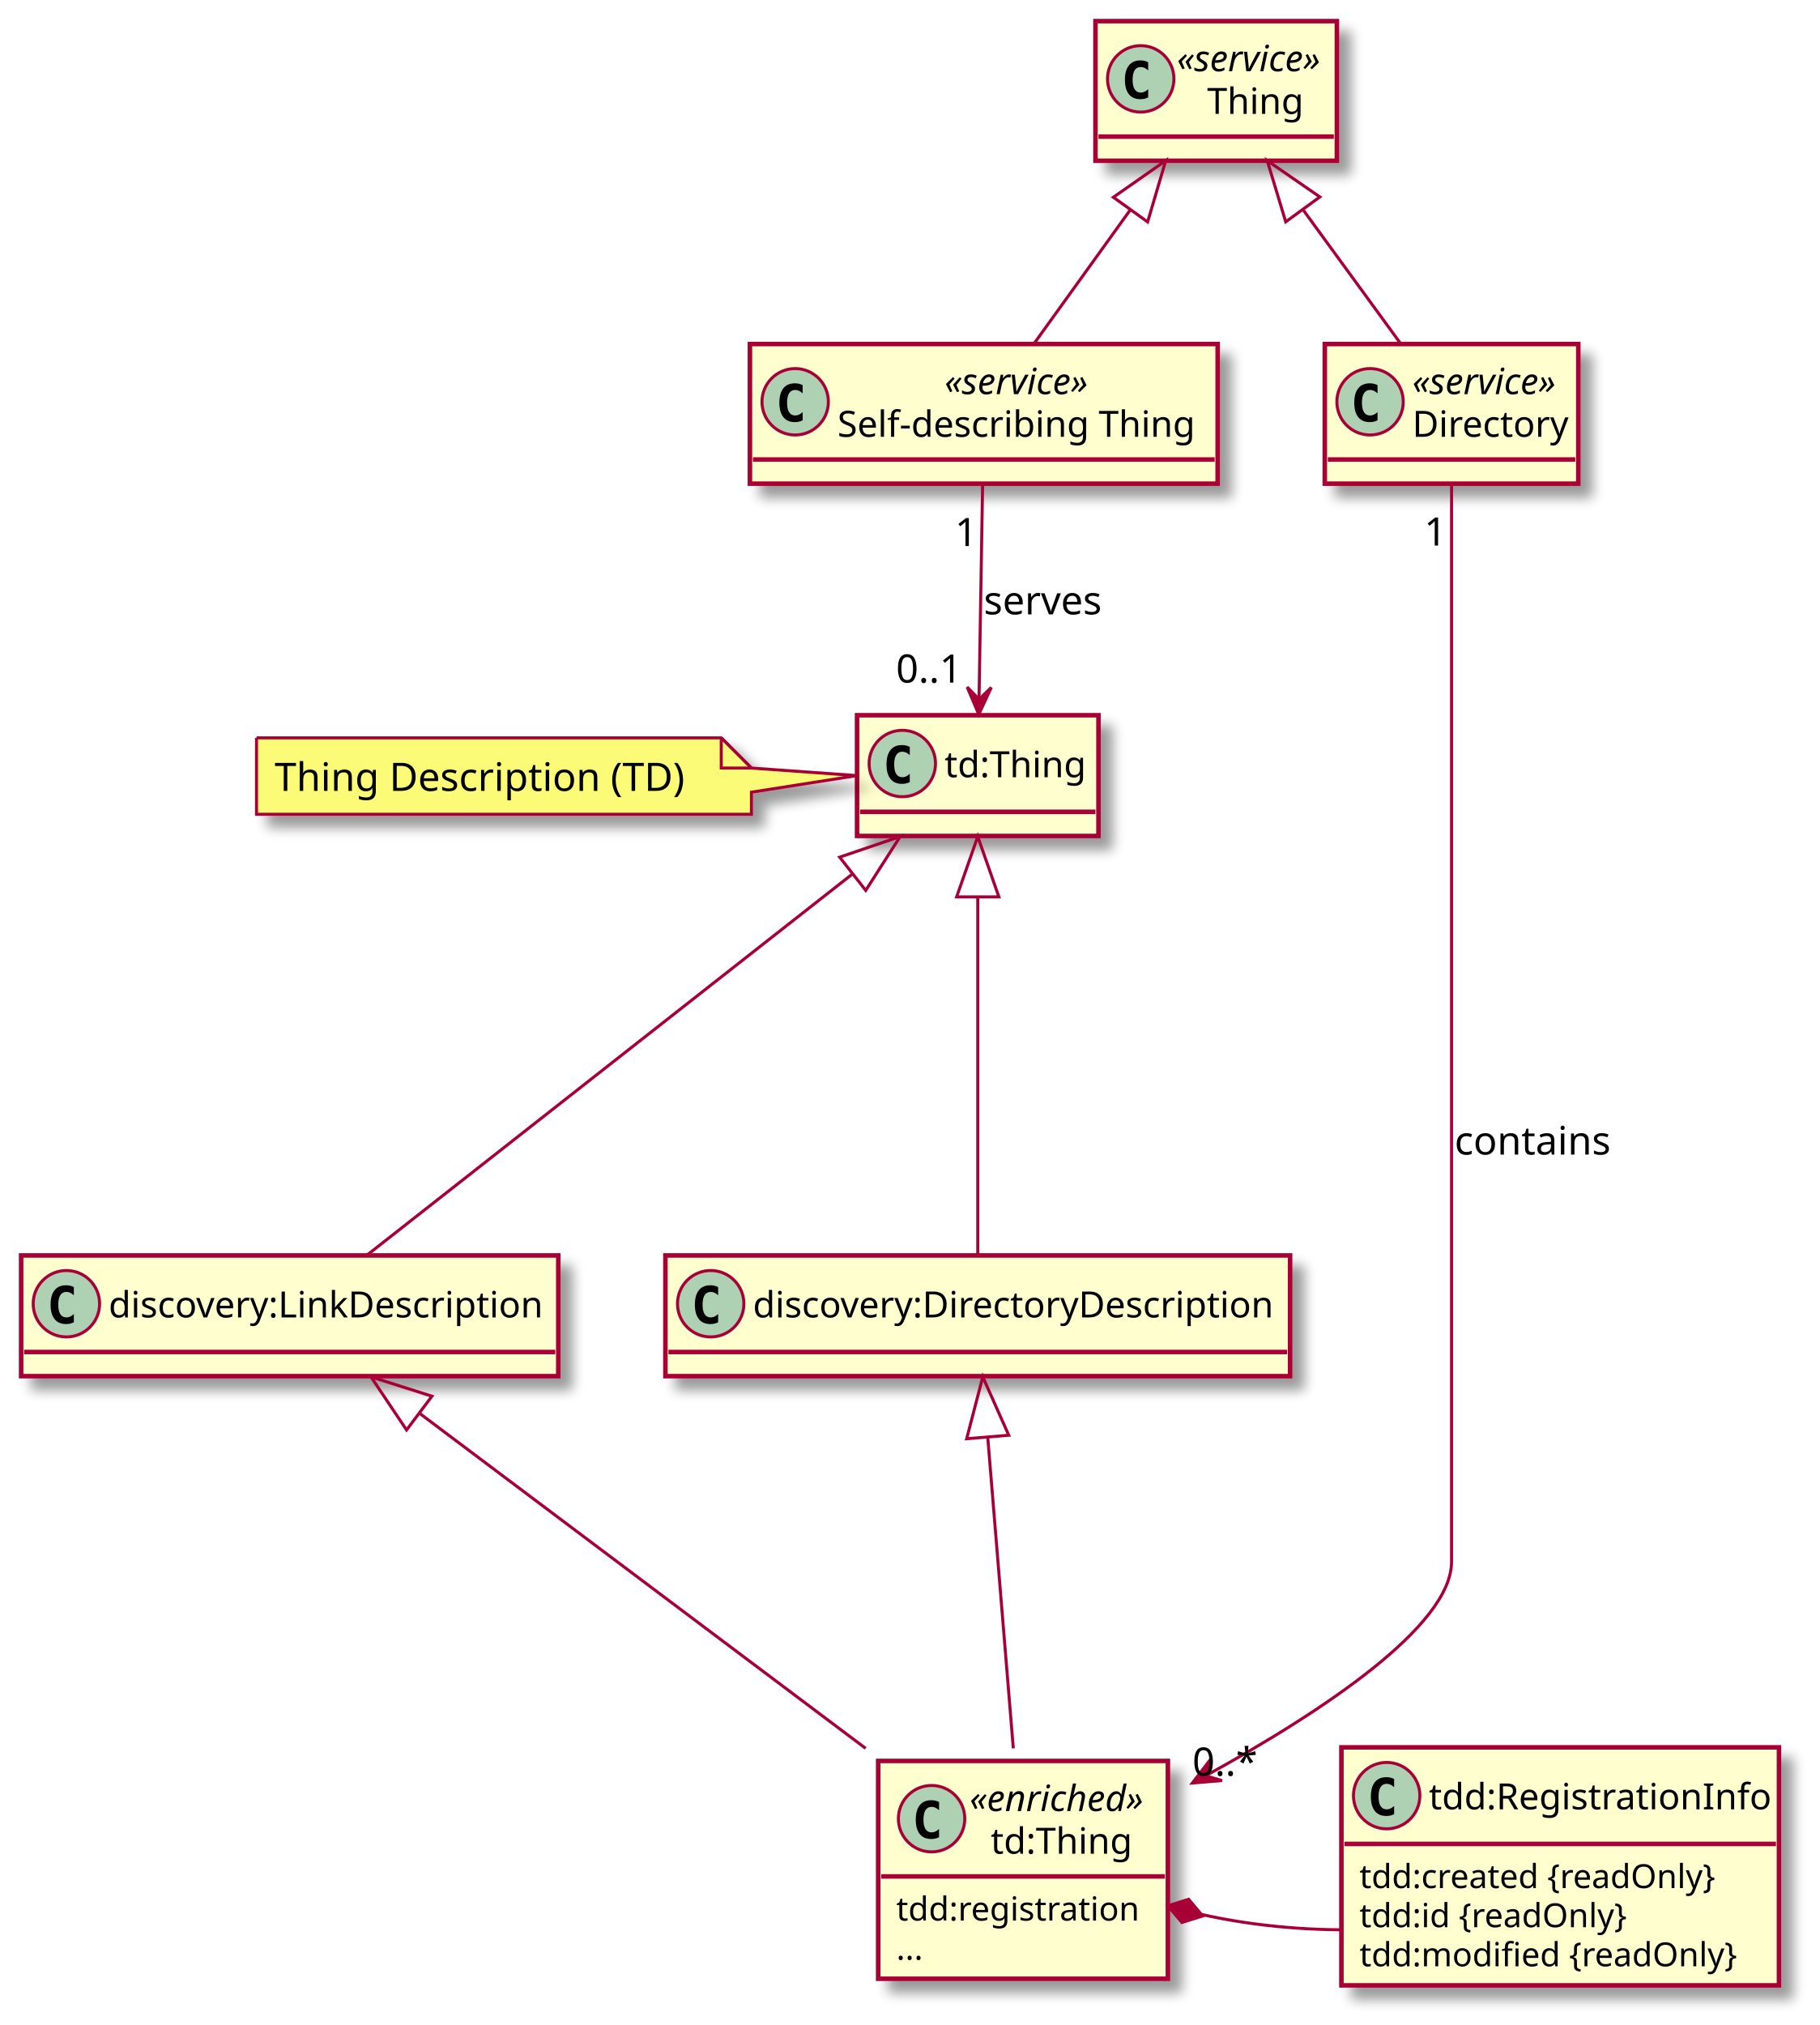
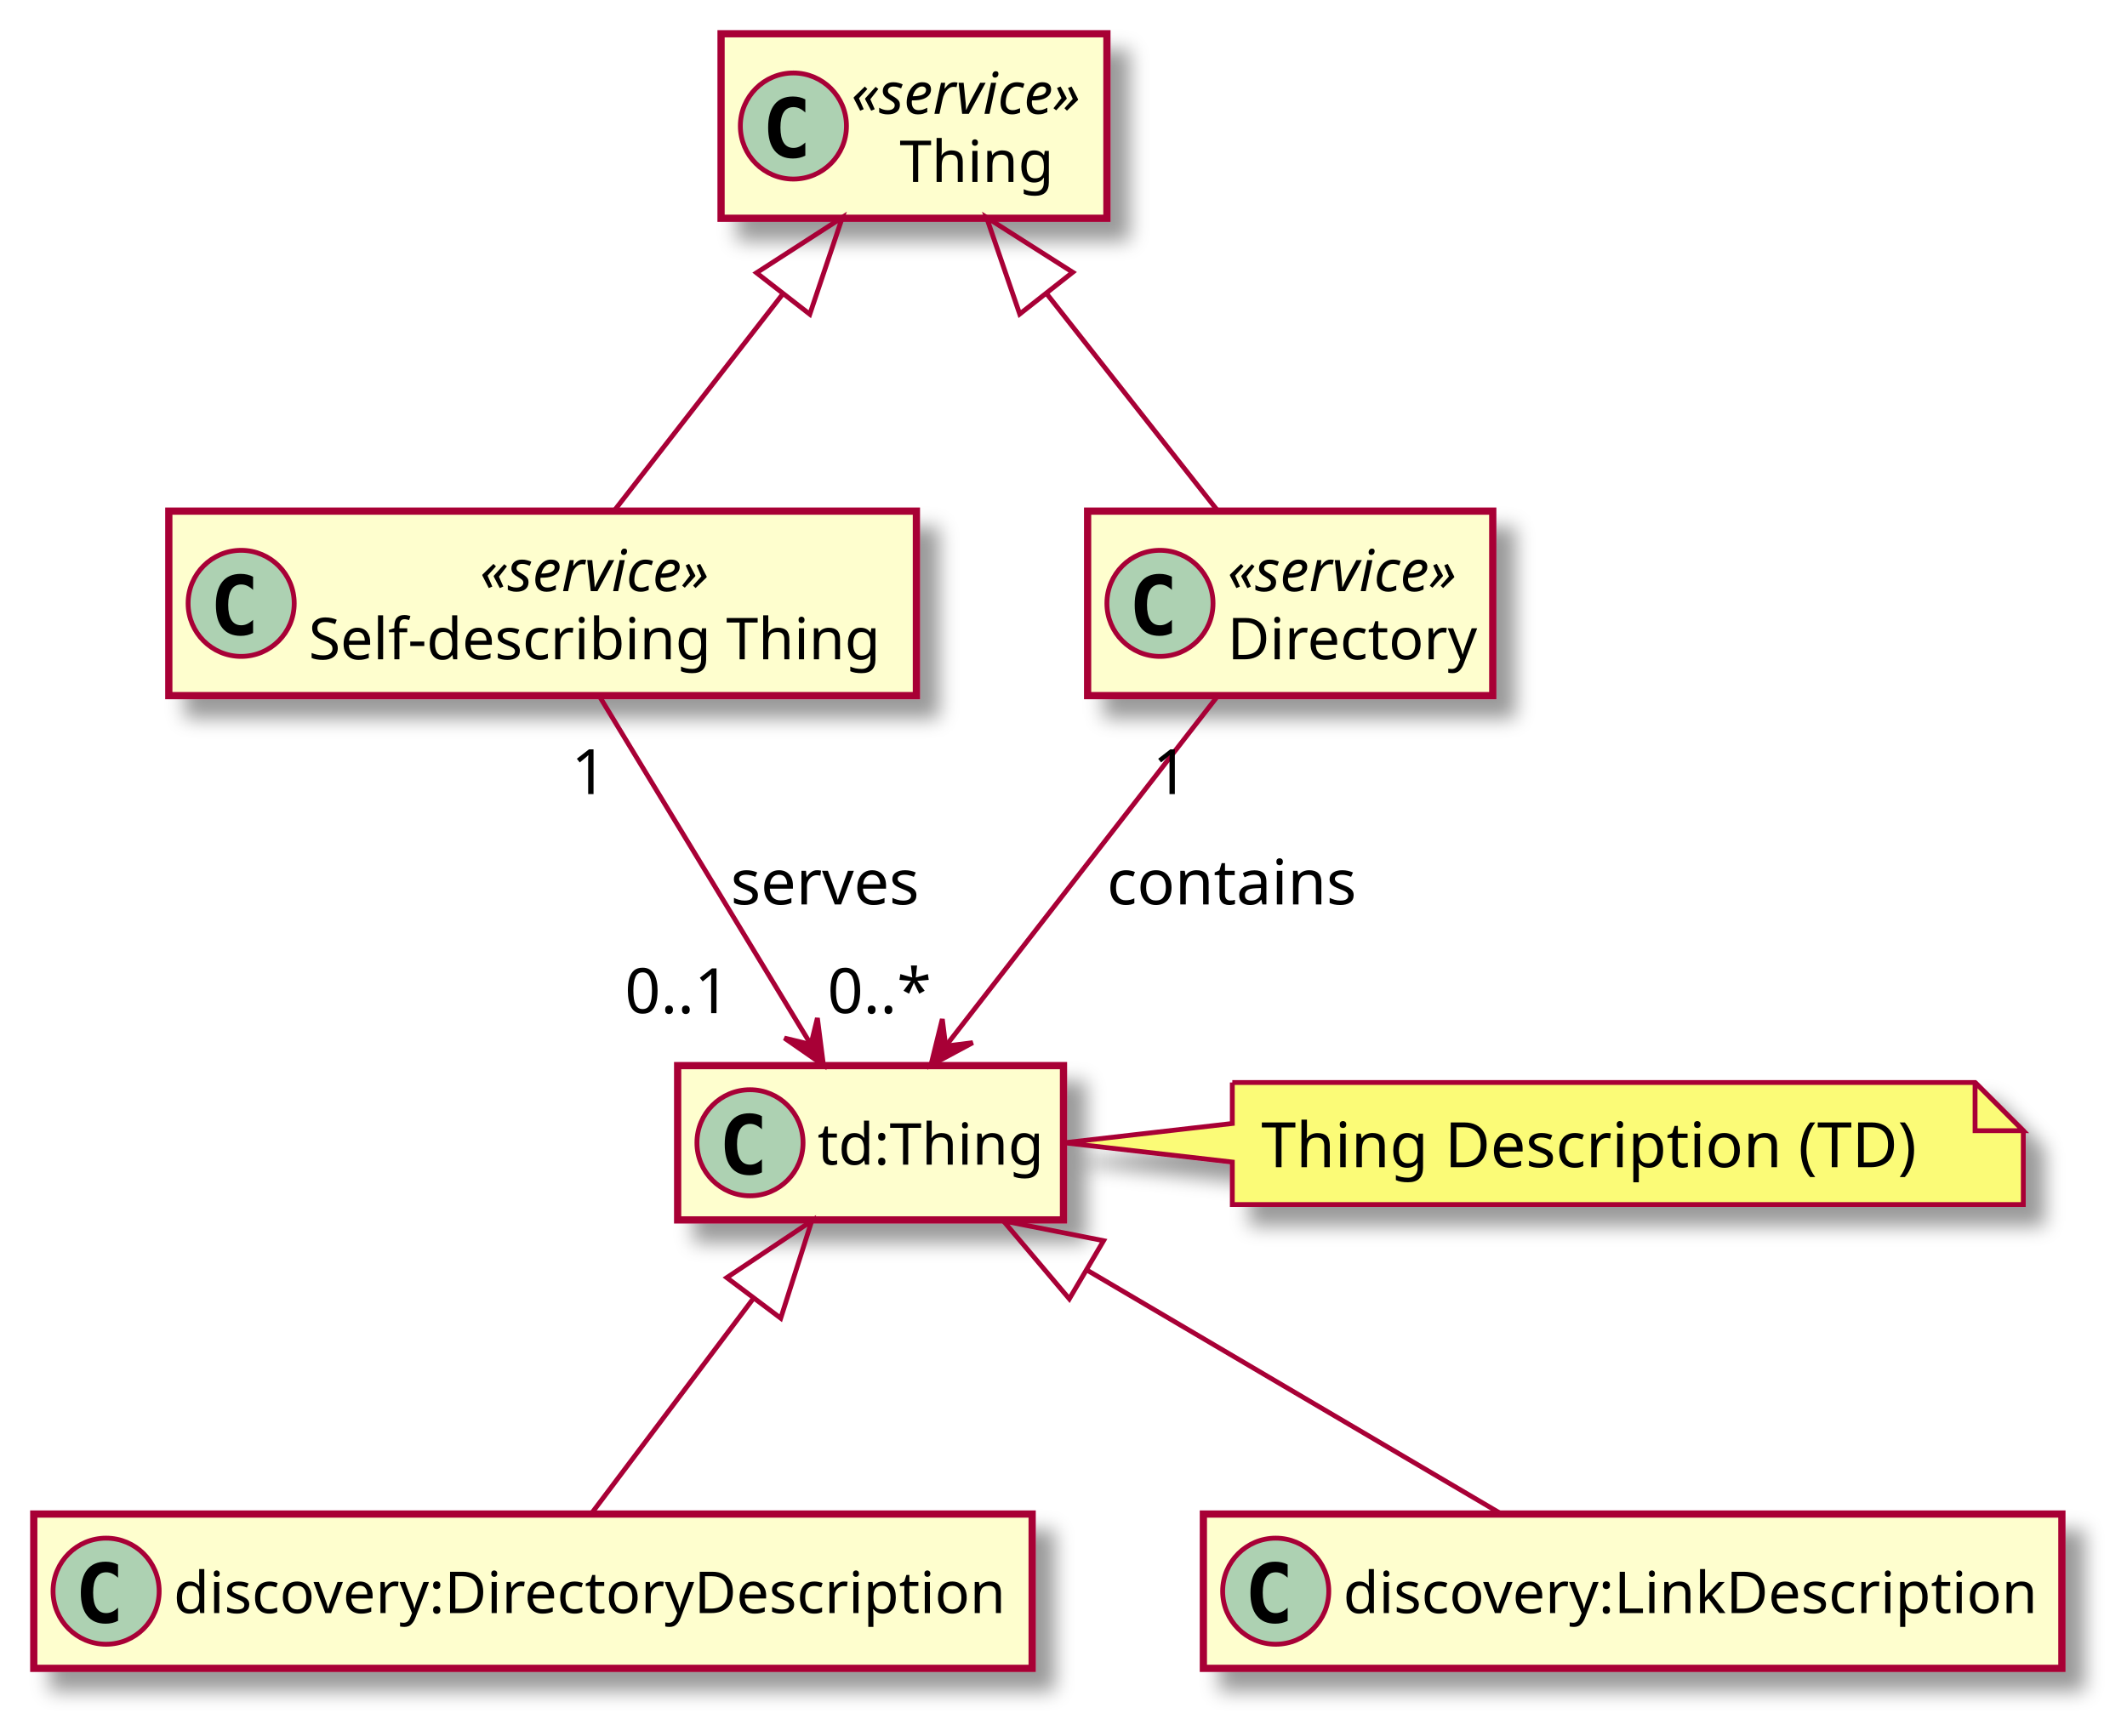
- <svg xmlns="http://www.w3.org/2000/svg" contentScriptType="application/ecmascript" contentStyleType="text/css" height="671px" preserveAspectRatio="none" style="width:603px;height:671px;" version="1.1" viewBox="0 0 603 671" width="603px" zoomAndPan="magnify">
+ <svg xmlns="http://www.w3.org/2000/svg" contentScriptType="application/ecmascript" contentStyleType="text/css" height="360px" preserveAspectRatio="none" style="width:441px;height:360px;" version="1.1" viewBox="0 0 441 360" width="441px" zoomAndPan="magnify">
  <defs>
-     <filter height="300%" id="f12fdpcxkab91f" width="300%" x="-1" y="-1">
+     <filter height="300%" id="fu5duece4u2i4" width="300%" x="-1" y="-1">
      <feGaussianBlur result="blurOut" stdDeviation="2.0" />
      <feColorMatrix in="blurOut" result="blurOut2" type="matrix" values="0 0 0 0 0 0 0 0 0 0 0 0 0 0 0 0 0 0 .4 0" />
      <feOffset dx="4.0" dy="4.0" in="blurOut2" result="blurOut3" />
      <feBlend in="SourceGraphic" in2="blurOut3" mode="normal" />
    </filter>
  </defs>
  <g>
-     <rect codeLine="8" fill="#FEFECE" filter="url(#f12fdpcxkab91f)" height="40" id="TD" style="stroke:#A80036;stroke-width:1.5;" width="80" x="284" y="237" />
-     <ellipse cx="299" cy="253" fill="#ADD1B2" rx="11" ry="11" style="stroke:#A80036;stroke-width:1.0;" />
-     <path d="M301.473,259.143 Q300.892,259.442 300.253,259.591 Q299.614,259.741 298.908,259.741 Q296.401,259.741 295.082,258.089 Q293.762,256.437 293.762,253.316 Q293.762,250.186 295.082,248.535 Q296.401,246.883 298.908,246.883 Q299.614,246.883 300.261,247.032 Q300.909,247.182 301.473,247.481 L301.473,250.203 Q300.842,249.622 300.249,249.352 Q299.655,249.083 299.024,249.083 Q297.68,249.083 296.995,250.149 Q296.31,251.216 296.31,253.316 Q296.31,255.408 296.995,256.474 Q297.68,257.541 299.024,257.541 Q299.655,257.541 300.249,257.271 Q300.842,257.002 301.473,256.42 Z " fill="#000000" />
-     <text fill="#000000" font-family="sans-serif" font-size="12" lengthAdjust="spacing" textLength="48" x="313" y="257.535">td:Thing</text>
-     <line style="stroke:#A80036;stroke-width:1.5;" x1="285" x2="363" y1="269" y2="269" />
-     <path d="M85,244.5 L85,269.81 A0,0 0 0 0 85,269.81 L249,269.81 A0,0 0 0 0 249,269.81 L249,262.5 L283.959,257 L249,254.5 L249,254.5 L239,244.5 L85,244.5 A0,0 0 0 0 85,244.5 " fill="#FBFB77" filter="url(#f12fdpcxkab91f)" style="stroke:#A80036;stroke-width:1.0;" />
-     <path d="M239,244.5 L239,254.5 L249,254.5 L239,244.5 " fill="#FBFB77" style="stroke:#A80036;stroke-width:1.0;" />
-     <text fill="#000000" font-family="sans-serif" font-size="13" lengthAdjust="spacing" textLength="143" x="91" y="262.068">Thing Description (TD)</text>
-     <rect codeLine="11" fill="#FEFECE" filter="url(#f12fdpcxkab91f)" height="40" id="DD" style="stroke:#A80036;stroke-width:1.5;" width="207" x="220.5" y="416" />
-     <ellipse cx="235.5" cy="432" fill="#ADD1B2" rx="11" ry="11" style="stroke:#A80036;stroke-width:1.0;" />
-     <path d="M237.973,438.143 Q237.392,438.442 236.753,438.591 Q236.114,438.741 235.408,438.741 Q232.901,438.741 231.582,437.089 Q230.262,435.437 230.262,432.316 Q230.262,429.187 231.582,427.535 Q232.901,425.883 235.408,425.883 Q236.114,425.883 236.761,426.032 Q237.409,426.182 237.973,426.481 L237.973,429.203 Q237.342,428.622 236.749,428.352 Q236.155,428.082 235.524,428.082 Q234.18,428.082 233.495,429.149 Q232.81,430.216 232.81,432.316 Q232.81,434.408 233.495,435.474 Q234.18,436.541 235.524,436.541 Q236.155,436.541 236.749,436.271 Q237.342,436.002 237.973,435.42 Z " fill="#000000" />
-     <text fill="#000000" font-family="sans-serif" font-size="12" lengthAdjust="spacing" textLength="175" x="249.5" y="436.535">discovery:DirectoryDescription</text>
-     <line style="stroke:#A80036;stroke-width:1.5;" x1="221.5" x2="426.5" y1="448" y2="448" />
-     <rect codeLine="14" fill="#FEFECE" filter="url(#f12fdpcxkab91f)" height="40" id="LD" style="stroke:#A80036;stroke-width:1.5;" width="178" x="7" y="416" />
-     <ellipse cx="22" cy="432" fill="#ADD1B2" rx="11" ry="11" style="stroke:#A80036;stroke-width:1.0;" />
-     <path d="M24.473,438.143 Q23.892,438.442 23.253,438.591 Q22.614,438.741 21.908,438.741 Q19.401,438.741 18.081,437.089 Q16.762,435.437 16.762,432.316 Q16.762,429.187 18.081,427.535 Q19.401,425.883 21.908,425.883 Q22.614,425.883 23.261,426.032 Q23.909,426.182 24.473,426.481 L24.473,429.203 Q23.842,428.622 23.249,428.352 Q22.655,428.082 22.024,428.082 Q20.68,428.082 19.995,429.149 Q19.31,430.216 19.31,432.316 Q19.31,434.408 19.995,435.474 Q20.68,436.541 22.024,436.541 Q22.655,436.541 23.249,436.271 Q23.842,436.002 24.473,435.42 Z " fill="#000000" />
-     <text fill="#000000" font-family="sans-serif" font-size="12" lengthAdjust="spacing" textLength="146" x="36" y="436.535">discovery:LinkDescription</text>
-     <line style="stroke:#A80036;stroke-width:1.5;" x1="8" x2="184" y1="448" y2="448" />
-     <rect codeLine="17" fill="#FEFECE" filter="url(#f12fdpcxkab91f)" height="72.176" id="EnrichedTD" style="stroke:#A80036;stroke-width:1.5;" width="96" x="291" y="583.5" />
-     <ellipse cx="308.7" cy="602.633" fill="#ADD1B2" rx="11" ry="11" style="stroke:#A80036;stroke-width:1.0;" />
-     <path d="M311.173,608.776 Q310.592,609.075 309.953,609.224 Q309.314,609.374 308.608,609.374 Q306.101,609.374 304.781,607.722 Q303.462,606.07 303.462,602.949 Q303.462,599.819 304.781,598.168 Q306.101,596.516 308.608,596.516 Q309.314,596.516 309.961,596.665 Q310.609,596.814 311.173,597.113 L311.173,599.836 Q310.542,599.255 309.949,598.985 Q309.355,598.715 308.724,598.715 Q307.38,598.715 306.695,599.782 Q306.01,600.849 306.01,602.949 Q306.01,605.04 306.695,606.107 Q307.38,607.174 308.724,607.174 Q309.355,607.174 309.949,606.904 Q310.542,606.634 311.173,606.053 Z " fill="#000000" />
-     <text fill="#000000" font-family="sans-serif" font-size="12" font-style="italic" lengthAdjust="spacing" textLength="62" x="321.3" y="600.102">«enriched»</text>
-     <text fill="#000000" font-family="sans-serif" font-size="12" lengthAdjust="spacing" textLength="48" x="328.3" y="614.234">td:Thing</text>
-     <line style="stroke:#A80036;stroke-width:1.5;" x1="292" x2="386" y1="621.766" y2="621.766" />
-     <text fill="#000000" font-family="sans-serif" font-size="11" lengthAdjust="spacing" textLength="84" x="297" y="636.4">tdd:registration</text>
-     <text fill="#000000" font-family="sans-serif" font-size="11" lengthAdjust="spacing" textLength="9" x="297" y="649.356">...</text>
-     <rect codeLine="4" fill="#FEFECE" filter="url(#f12fdpcxkab91f)" height="46.266" id="Thing" style="stroke:#A80036;stroke-width:1.5;" width="80" x="363" y="7" />
-     <ellipse cx="378" cy="26.133" fill="#ADD1B2" rx="11" ry="11" style="stroke:#A80036;stroke-width:1.0;" />
-     <path d="M380.473,32.276 Q379.892,32.575 379.253,32.724 Q378.614,32.873 377.908,32.873 Q375.401,32.873 374.082,31.222 Q372.762,29.57 372.762,26.449 Q372.762,23.319 374.082,21.668 Q375.401,20.016 377.908,20.016 Q378.614,20.016 379.261,20.165 Q379.909,20.314 380.473,20.613 L380.473,23.336 Q379.842,22.755 379.249,22.485 Q378.655,22.215 378.024,22.215 Q376.68,22.215 375.995,23.282 Q375.31,24.349 375.31,26.449 Q375.31,28.541 375.995,29.607 Q376.68,30.674 378.024,30.674 Q378.655,30.674 379.249,30.404 Q379.842,30.134 380.473,29.553 Z " fill="#000000" />
-     <text fill="#000000" font-family="sans-serif" font-size="12" font-style="italic" lengthAdjust="spacing" textLength="52" x="390" y="23.602">«service»</text>
-     <text fill="#000000" font-family="sans-serif" font-size="12" lengthAdjust="spacing" textLength="32" x="400" y="37.734">Thing</text>
-     <line style="stroke:#A80036;stroke-width:1.5;" x1="364" x2="442" y1="45.266" y2="45.266" />
-     <rect codeLine="5" fill="#FEFECE" filter="url(#f12fdpcxkab91f)" height="46.266" id="SelfDesc" style="stroke:#A80036;stroke-width:1.5;" width="155" x="248.5" y="114" />
-     <ellipse cx="263.5" cy="133.133" fill="#ADD1B2" rx="11" ry="11" style="stroke:#A80036;stroke-width:1.0;" />
-     <path d="M265.973,139.276 Q265.392,139.575 264.753,139.724 Q264.114,139.874 263.408,139.874 Q260.901,139.874 259.582,138.222 Q258.262,136.57 258.262,133.449 Q258.262,130.319 259.582,128.667 Q260.901,127.016 263.408,127.016 Q264.114,127.016 264.761,127.165 Q265.409,127.314 265.973,127.613 L265.973,130.336 Q265.342,129.755 264.749,129.485 Q264.155,129.215 263.524,129.215 Q262.18,129.215 261.495,130.282 Q260.81,131.349 260.81,133.449 Q260.81,135.541 261.495,136.607 Q262.18,137.674 263.524,137.674 Q264.155,137.674 264.749,137.404 Q265.342,137.134 265.973,136.553 Z " fill="#000000" />
-     <text fill="#000000" font-family="sans-serif" font-size="12" font-style="italic" lengthAdjust="spacing" textLength="52" x="313" y="130.602">«service»</text>
-     <text fill="#000000" font-family="sans-serif" font-size="12" lengthAdjust="spacing" textLength="123" x="277.5" y="144.734">Self-describing Thing</text>
-     <line style="stroke:#A80036;stroke-width:1.5;" x1="249.5" x2="402.5" y1="152.266" y2="152.266" />
-     <rect codeLine="6" fill="#FEFECE" filter="url(#f12fdpcxkab91f)" height="46.266" id="Directory" style="stroke:#A80036;stroke-width:1.5;" width="84" x="439" y="114" />
-     <ellipse cx="454" cy="133.133" fill="#ADD1B2" rx="11" ry="11" style="stroke:#A80036;stroke-width:1.0;" />
-     <path d="M456.473,139.276 Q455.892,139.575 455.253,139.724 Q454.614,139.874 453.908,139.874 Q451.401,139.874 450.082,138.222 Q448.762,136.57 448.762,133.449 Q448.762,130.319 450.082,128.667 Q451.401,127.016 453.908,127.016 Q454.614,127.016 455.261,127.165 Q455.909,127.314 456.473,127.613 L456.473,130.336 Q455.842,129.755 455.249,129.485 Q454.655,129.215 454.024,129.215 Q452.68,129.215 451.995,130.282 Q451.31,131.349 451.31,133.449 Q451.31,135.541 451.995,136.607 Q452.68,137.674 454.024,137.674 Q454.655,137.674 455.249,137.404 Q455.842,137.134 456.473,136.553 Z " fill="#000000" />
-     <text fill="#000000" font-family="sans-serif" font-size="12" font-style="italic" lengthAdjust="spacing" textLength="52" x="468" y="130.602">«service»</text>
-     <text fill="#000000" font-family="sans-serif" font-size="12" lengthAdjust="spacing" textLength="52" x="468" y="144.734">Directory</text>
-     <line style="stroke:#A80036;stroke-width:1.5;" x1="440" x2="522" y1="152.266" y2="152.266" />
-     <rect codeLine="22" fill="#FEFECE" filter="url(#f12fdpcxkab91f)" height="78.865" id="RI" style="stroke:#A80036;stroke-width:1.5;" width="145" x="444.5" y="579" />
-     <ellipse cx="459.5" cy="595" fill="#ADD1B2" rx="11" ry="11" style="stroke:#A80036;stroke-width:1.0;" />
-     <path d="M461.973,601.143 Q461.392,601.442 460.753,601.591 Q460.114,601.741 459.408,601.741 Q456.901,601.741 455.582,600.089 Q454.262,598.437 454.262,595.316 Q454.262,592.187 455.582,590.535 Q456.901,588.883 459.408,588.883 Q460.114,588.883 460.761,589.032 Q461.409,589.182 461.973,589.481 L461.973,592.203 Q461.342,591.622 460.749,591.352 Q460.155,591.082 459.524,591.082 Q458.18,591.082 457.495,592.149 Q456.81,593.216 456.81,595.316 Q456.81,597.408 457.495,598.474 Q458.18,599.541 459.524,599.541 Q460.155,599.541 460.749,599.271 Q461.342,599.001 461.973,598.42 Z " fill="#000000" />
-     <text fill="#000000" font-family="sans-serif" font-size="12" lengthAdjust="spacing" textLength="113" x="473.5" y="599.535">tdd:RegistrationInfo</text>
-     <line style="stroke:#A80036;stroke-width:1.5;" x1="445.5" x2="588.5" y1="611" y2="611" />
-     <text fill="#000000" font-family="sans-serif" font-size="11" lengthAdjust="spacing" textLength="121" x="450.5" y="625.635">tdd:created {readOnly}</text>
-     <text fill="#000000" font-family="sans-serif" font-size="11" lengthAdjust="spacing" textLength="91" x="450.5" y="638.59">tdd:id {readOnly}</text>
-     <text fill="#000000" font-family="sans-serif" font-size="11" lengthAdjust="spacing" textLength="128" x="450.5" y="651.545">tdd:modified {readOnly}</text>
-     <path codeLine="31" d="M374.454,69.668 C363.754,84.537 351.952,100.936 342.675,113.828 " fill="none" id="Thing-backto-SelfDesc" style="stroke:#A80036;stroke-width:1.0;" />
-     <polygon fill="none" points="368.928,65.362,386.292,53.217,380.292,73.54,368.928,65.362" style="stroke:#A80036;stroke-width:1.0;" />
-     <path codeLine="32" d="M431.916,69.668 C442.756,84.537 454.711,100.936 464.108,113.828 " fill="none" id="Thing-backto-Directory" style="stroke:#A80036;stroke-width:1.0;" />
-     <polygon fill="none" points="426.05,73.503,419.925,53.217,437.363,65.256,426.05,73.503" style="stroke:#A80036;stroke-width:1.0;" />
-     <path codeLine="33" d="M325.614,160.137 C325.273,180.605 324.776,210.418 324.424,231.553 " fill="none" id="SelfDesc-to-TD" style="stroke:#A80036;stroke-width:1.0;" />
-     <polygon fill="#A80036" points="324.338,236.728,328.488,227.797,324.421,231.729,320.489,227.663,324.338,236.728" style="stroke:#A80036;stroke-width:1.0;" />
-     <text fill="#000000" font-family="sans-serif" font-size="13" lengthAdjust="spacing" textLength="40" x="326" y="203.568">serves</text>
-     <text fill="#000000" font-family="sans-serif" font-size="13" lengthAdjust="spacing" textLength="8" x="316.436" y="180.945">1</text>
-     <text fill="#000000" font-family="sans-serif" font-size="13" lengthAdjust="spacing" textLength="24" x="296.912" y="226.185">0..1</text>
-     <path codeLine="34" d="M324,297.211 C324,334.11 324,387.25 324,415.888 " fill="none" id="TD-backto-DD" style="stroke:#A80036;stroke-width:1.0;" />
-     <polygon fill="none" points="317,297.186,324,277.186,331,297.186,317,297.186" style="stroke:#A80036;stroke-width:1.0;" />
-     <path codeLine="35" d="M282.384,289.672 C235.47,326.504 160.663,385.233 121.617,415.888 " fill="none" id="TD-backto-LD" style="stroke:#A80036;stroke-width:1.0;" />
-     <polygon fill="none" points="278.235,284.03,298.289,277.186,286.88,295.042,278.235,284.03" style="stroke:#A80036;stroke-width:1.0;" />
-     <path codeLine="36" d="M327.307,476.234 C329.828,506.91 333.281,548.92 335.781,579.33 " fill="none" id="DD-backto-EnrichedTD" style="stroke:#A80036;stroke-width:1.0;" />
-     <polygon fill="none" points="320.325,476.734,325.663,456.228,334.277,475.587,320.325,476.734" style="stroke:#A80036;stroke-width:1.0;" />
-     <path codeLine="37" d="M138.954,468.26 C180.245,499.271 242.718,546.189 286.845,579.33 " fill="none" id="LD-backto-EnrichedTD" style="stroke:#A80036;stroke-width:1.0;" />
-     <polygon fill="none" points="134.722,473.836,122.934,456.228,143.13,462.641,134.722,473.836" style="stroke:#A80036;stroke-width:1.0;" />
-     <path codeLine="38" d="M481,160.005 C481,184.161 481,223.25 481,257 C481,257 481,257 481,517.5 C481,538.722 438.351,567.018 399.8,588.26 " fill="none" id="Directory-to-EnrichedTD" style="stroke:#A80036;stroke-width:1.0;" />
-     <polygon fill="#A80036" points="395.122,590.815,404.938,590.012,399.51,588.418,401.104,582.99,395.122,590.815" style="stroke:#A80036;stroke-width:1.0;" />
-     <text fill="#000000" font-family="sans-serif" font-size="13" lengthAdjust="spacing" textLength="54" x="482" y="382.568">contains</text>
-     <text fill="#000000" font-family="sans-serif" font-size="13" lengthAdjust="spacing" textLength="8" x="471.925" y="180.777">1</text>
-     <text fill="#000000" font-family="sans-serif" font-size="13" lengthAdjust="spacing" textLength="22" x="395.122" y="588.383">0..*</text>
-     <path codeLine="39" d="M387,631.5 C405.599,636.945 425.621,639.313 444.247,639.456 " fill="none" id="EnrichedTD-backto-RI" style="stroke:#A80036;stroke-width:1.0;" />
-     <polygon fill="#A80036" points="387,631.5,391.634,637.025,398.517,634.872,393.882,629.347,387,631.5" style="stroke:#A80036;stroke-width:1.0;" />
+     <rect codeLine="7" fill="#FEFECE" filter="url(#fu5duece4u2i4)" height="38.266" id="SelfDesc" style="stroke:#A80036;stroke-width:1.5;" width="155" x="35" y="106" />
+     <ellipse cx="50" cy="125.133" fill="#ADD1B2" rx="11" ry="11" style="stroke:#A80036;stroke-width:1.0;" />
+     <path d="M52.473,131.276 Q51.892,131.575 51.253,131.724 Q50.614,131.874 49.908,131.874 Q47.401,131.874 46.081,130.222 Q44.762,128.57 44.762,125.449 Q44.762,122.319 46.081,120.668 Q47.401,119.016 49.908,119.016 Q50.614,119.016 51.261,119.165 Q51.909,119.314 52.473,119.613 L52.473,122.336 Q51.842,121.755 51.249,121.485 Q50.655,121.215 50.024,121.215 Q48.68,121.215 47.995,122.282 Q47.31,123.349 47.31,125.449 Q47.31,127.54 47.995,128.607 Q48.68,129.674 50.024,129.674 Q50.655,129.674 51.249,129.404 Q51.842,129.134 52.473,128.553 Z " fill="#000000" />
+     <text fill="#000000" font-family="sans-serif" font-size="12" font-style="italic" lengthAdjust="spacing" textLength="52" x="99.5" y="122.602">«service»</text>
+     <text fill="#000000" font-family="sans-serif" font-size="12" lengthAdjust="spacing" textLength="123" x="64" y="136.734">Self-describing Thing</text>
+     <rect codeLine="8" fill="#FEFECE" filter="url(#fu5duece4u2i4)" height="38.266" id="Directory" style="stroke:#A80036;stroke-width:1.5;" width="84" x="225.5" y="106" />
+     <ellipse cx="240.5" cy="125.133" fill="#ADD1B2" rx="11" ry="11" style="stroke:#A80036;stroke-width:1.0;" />
+     <path d="M242.973,131.276 Q242.392,131.575 241.753,131.724 Q241.114,131.874 240.408,131.874 Q237.901,131.874 236.582,130.222 Q235.262,128.57 235.262,125.449 Q235.262,122.319 236.582,120.668 Q237.901,119.016 240.408,119.016 Q241.114,119.016 241.761,119.165 Q242.409,119.314 242.973,119.613 L242.973,122.336 Q242.342,121.755 241.749,121.485 Q241.155,121.215 240.524,121.215 Q239.18,121.215 238.495,122.282 Q237.81,123.349 237.81,125.449 Q237.81,127.54 238.495,128.607 Q239.18,129.674 240.524,129.674 Q241.155,129.674 241.749,129.404 Q242.342,129.134 242.973,128.553 Z " fill="#000000" />
+     <text fill="#000000" font-family="sans-serif" font-size="12" font-style="italic" lengthAdjust="spacing" textLength="52" x="254.5" y="122.602">«service»</text>
+     <text fill="#000000" font-family="sans-serif" font-size="12" lengthAdjust="spacing" textLength="52" x="254.5" y="136.734">Directory</text>
+     <rect codeLine="14" fill="#FEFECE" filter="url(#fu5duece4u2i4)" height="32" id="DD" style="stroke:#A80036;stroke-width:1.5;" width="207" x="7" y="314" />
+     <ellipse cx="22" cy="330" fill="#ADD1B2" rx="11" ry="11" style="stroke:#A80036;stroke-width:1.0;" />
+     <path d="M24.473,336.143 Q23.892,336.442 23.253,336.591 Q22.614,336.741 21.908,336.741 Q19.401,336.741 18.081,335.089 Q16.762,333.437 16.762,330.316 Q16.762,327.187 18.081,325.535 Q19.401,323.883 21.908,323.883 Q22.614,323.883 23.261,324.032 Q23.909,324.182 24.473,324.481 L24.473,327.203 Q23.842,326.622 23.249,326.352 Q22.655,326.082 22.024,326.082 Q20.68,326.082 19.995,327.149 Q19.31,328.216 19.31,330.316 Q19.31,332.408 19.995,333.474 Q20.68,334.541 22.024,334.541 Q22.655,334.541 23.249,334.271 Q23.842,334.002 24.473,333.42 Z " fill="#000000" />
+     <text fill="#000000" font-family="sans-serif" font-size="12" lengthAdjust="spacing" textLength="175" x="36" y="334.535">discovery:DirectoryDescription</text>
+     <rect codeLine="17" fill="#FEFECE" filter="url(#fu5duece4u2i4)" height="32" id="LD" style="stroke:#A80036;stroke-width:1.5;" width="178" x="249.5" y="314" />
+     <ellipse cx="264.5" cy="330" fill="#ADD1B2" rx="11" ry="11" style="stroke:#A80036;stroke-width:1.0;" />
+     <path d="M266.973,336.143 Q266.392,336.442 265.753,336.591 Q265.114,336.741 264.408,336.741 Q261.901,336.741 260.582,335.089 Q259.262,333.437 259.262,330.316 Q259.262,327.187 260.582,325.535 Q261.901,323.883 264.408,323.883 Q265.114,323.883 265.761,324.032 Q266.409,324.182 266.973,324.481 L266.973,327.203 Q266.342,326.622 265.749,326.352 Q265.155,326.082 264.524,326.082 Q263.18,326.082 262.495,327.149 Q261.81,328.216 261.81,330.316 Q261.81,332.408 262.495,333.474 Q263.18,334.541 264.524,334.541 Q265.155,334.541 265.749,334.271 Q266.342,334.002 266.973,333.42 Z " fill="#000000" />
+     <text fill="#000000" font-family="sans-serif" font-size="12" lengthAdjust="spacing" textLength="146" x="278.5" y="334.535">discovery:LinkDescription</text>
+     <rect codeLine="5" fill="#FEFECE" filter="url(#fu5duece4u2i4)" height="38.266" id="Thing" style="stroke:#A80036;stroke-width:1.5;" width="80" x="149.5" y="7" />
+     <ellipse cx="164.5" cy="26.133" fill="#ADD1B2" rx="11" ry="11" style="stroke:#A80036;stroke-width:1.0;" />
+     <path d="M166.973,32.276 Q166.392,32.575 165.753,32.724 Q165.114,32.873 164.408,32.873 Q161.901,32.873 160.582,31.222 Q159.262,29.57 159.262,26.449 Q159.262,23.319 160.582,21.668 Q161.901,20.016 164.408,20.016 Q165.114,20.016 165.761,20.165 Q166.409,20.314 166.973,20.613 L166.973,23.336 Q166.342,22.755 165.749,22.485 Q165.155,22.215 164.524,22.215 Q163.18,22.215 162.495,23.282 Q161.81,24.349 161.81,26.449 Q161.81,28.541 162.495,29.607 Q163.18,30.674 164.524,30.674 Q165.155,30.674 165.749,30.404 Q166.342,30.134 166.973,29.553 Z " fill="#000000" />
+     <text fill="#000000" font-family="sans-serif" font-size="12" font-style="italic" lengthAdjust="spacing" textLength="52" x="176.5" y="23.602">«service»</text>
+     <text fill="#000000" font-family="sans-serif" font-size="12" lengthAdjust="spacing" textLength="32" x="186.5" y="37.734">Thing</text>
+     <rect codeLine="11" fill="#FEFECE" filter="url(#fu5duece4u2i4)" height="32" id="TD" style="stroke:#A80036;stroke-width:1.5;" width="80" x="140.5" y="221" />
+     <ellipse cx="155.5" cy="237" fill="#ADD1B2" rx="11" ry="11" style="stroke:#A80036;stroke-width:1.0;" />
+     <path d="M157.973,243.143 Q157.392,243.442 156.753,243.591 Q156.114,243.741 155.408,243.741 Q152.901,243.741 151.582,242.089 Q150.262,240.437 150.262,237.316 Q150.262,234.186 151.582,232.535 Q152.901,230.883 155.408,230.883 Q156.114,230.883 156.761,231.032 Q157.409,231.182 157.973,231.481 L157.973,234.203 Q157.342,233.622 156.749,233.352 Q156.155,233.083 155.524,233.083 Q154.18,233.083 153.495,234.149 Q152.81,235.216 152.81,237.316 Q152.81,239.408 153.495,240.474 Q154.18,241.541 155.524,241.541 Q156.155,241.541 156.749,241.271 Q157.342,241.001 157.973,240.42 Z " fill="#000000" />
+     <text fill="#000000" font-family="sans-serif" font-size="12" lengthAdjust="spacing" textLength="48" x="169.5" y="241.535">td:Thing</text>
+     <path d="M255.5,224.5 L255.5,233 L220.67,237 L255.5,241 L255.5,249.81 A0,0 0 0 0 255.5,249.81 L419.5,249.81 A0,0 0 0 0 419.5,249.81 L419.5,234.5 L409.5,224.5 L255.5,224.5 A0,0 0 0 0 255.5,224.5 " fill="#FBFB77" filter="url(#fu5duece4u2i4)" style="stroke:#A80036;stroke-width:1.0;" />
+     <path d="M409.5,224.5 L409.5,234.5 L419.5,234.5 L409.5,224.5 " fill="#FBFB77" style="stroke:#A80036;stroke-width:1.0;" />
+     <text fill="#000000" font-family="sans-serif" font-size="13" lengthAdjust="spacing" textLength="143" x="261.5" y="242.068">Thing Description (TD)</text>
+     <path codeLine="22" d="M162.284,60.992 C150.512,76.127 137.197,93.247 127.301,105.97 " fill="none" id="Thing-backto-SelfDesc" style="stroke:#A80036;stroke-width:1.0;" />
+     <polygon fill="none" points="156.849,56.578,174.654,45.088,167.9,65.173,156.849,56.578" style="stroke:#A80036;stroke-width:1.0;" />
+     <path codeLine="23" d="M217.07,60.992 C228.994,76.127 242.482,93.247 252.507,105.97 " fill="none" id="Thing-backto-Directory" style="stroke:#A80036;stroke-width:1.0;" />
+     <polygon fill="none" points="211.418,65.13,204.539,45.088,222.415,56.466,211.418,65.13" style="stroke:#A80036;stroke-width:1.0;" />
+     <path codeLine="24" d="M124.19,144.254 C136.405,164.372 155.498,195.82 168.005,216.42 " fill="none" id="SelfDesc-to-TD" style="stroke:#A80036;stroke-width:1.0;" />
+     <polygon fill="#A80036" points="170.724,220.898,169.472,211.129,168.129,216.624,162.634,215.281,170.724,220.898" style="stroke:#A80036;stroke-width:1.0;" />
+     <text fill="#000000" font-family="sans-serif" font-size="13" lengthAdjust="spacing" textLength="40" x="151.5" y="187.568">serves</text>
+     <text fill="#000000" font-family="sans-serif" font-size="13" lengthAdjust="spacing" textLength="8" x="118.448" y="164.687">1</text>
+     <text fill="#000000" font-family="sans-serif" font-size="13" lengthAdjust="spacing" textLength="24" x="129.541" y="210.114">0..1</text>
+     <path codeLine="25" d="M156.067,269.461 C144.725,284.529 131.75,301.768 122.553,313.986 " fill="none" id="TD-backto-DD" style="stroke:#A80036;stroke-width:1.0;" />
+     <polygon fill="none" points="150.687,264.969,168.307,253.199,161.872,273.388,150.687,264.969" style="stroke:#A80036;stroke-width:1.0;" />
+     <path codeLine="26" d="M225.448,263.457 C253.132,279.752 287.716,300.108 311.294,313.986 " fill="none" id="TD-backto-LD" style="stroke:#A80036;stroke-width:1.0;" />
+     <polygon fill="none" points="221.707,269.377,208.022,253.199,228.808,257.312,221.707,269.377" style="stroke:#A80036;stroke-width:1.0;" />
+     <path codeLine="27" d="M252.544,144.254 C236.785,164.541 212.077,196.349 196.085,216.937 " fill="none" id="Directory-to-TD" style="stroke:#A80036;stroke-width:1.0;" />
+     <polygon fill="#A80036" points="193.008,220.898,201.688,216.244,196.075,216.95,195.37,211.337,193.008,220.898" style="stroke:#A80036;stroke-width:1.0;" />
+     <text fill="#000000" font-family="sans-serif" font-size="13" lengthAdjust="spacing" textLength="54" x="229.5" y="187.568">contains</text>
+     <text fill="#000000" font-family="sans-serif" font-size="13" lengthAdjust="spacing" textLength="8" x="238.976" y="164.687">1</text>
+     <text fill="#000000" font-family="sans-serif" font-size="13" lengthAdjust="spacing" textLength="22" x="171.545" y="210.114">0..*</text>
  </g>
</svg>
